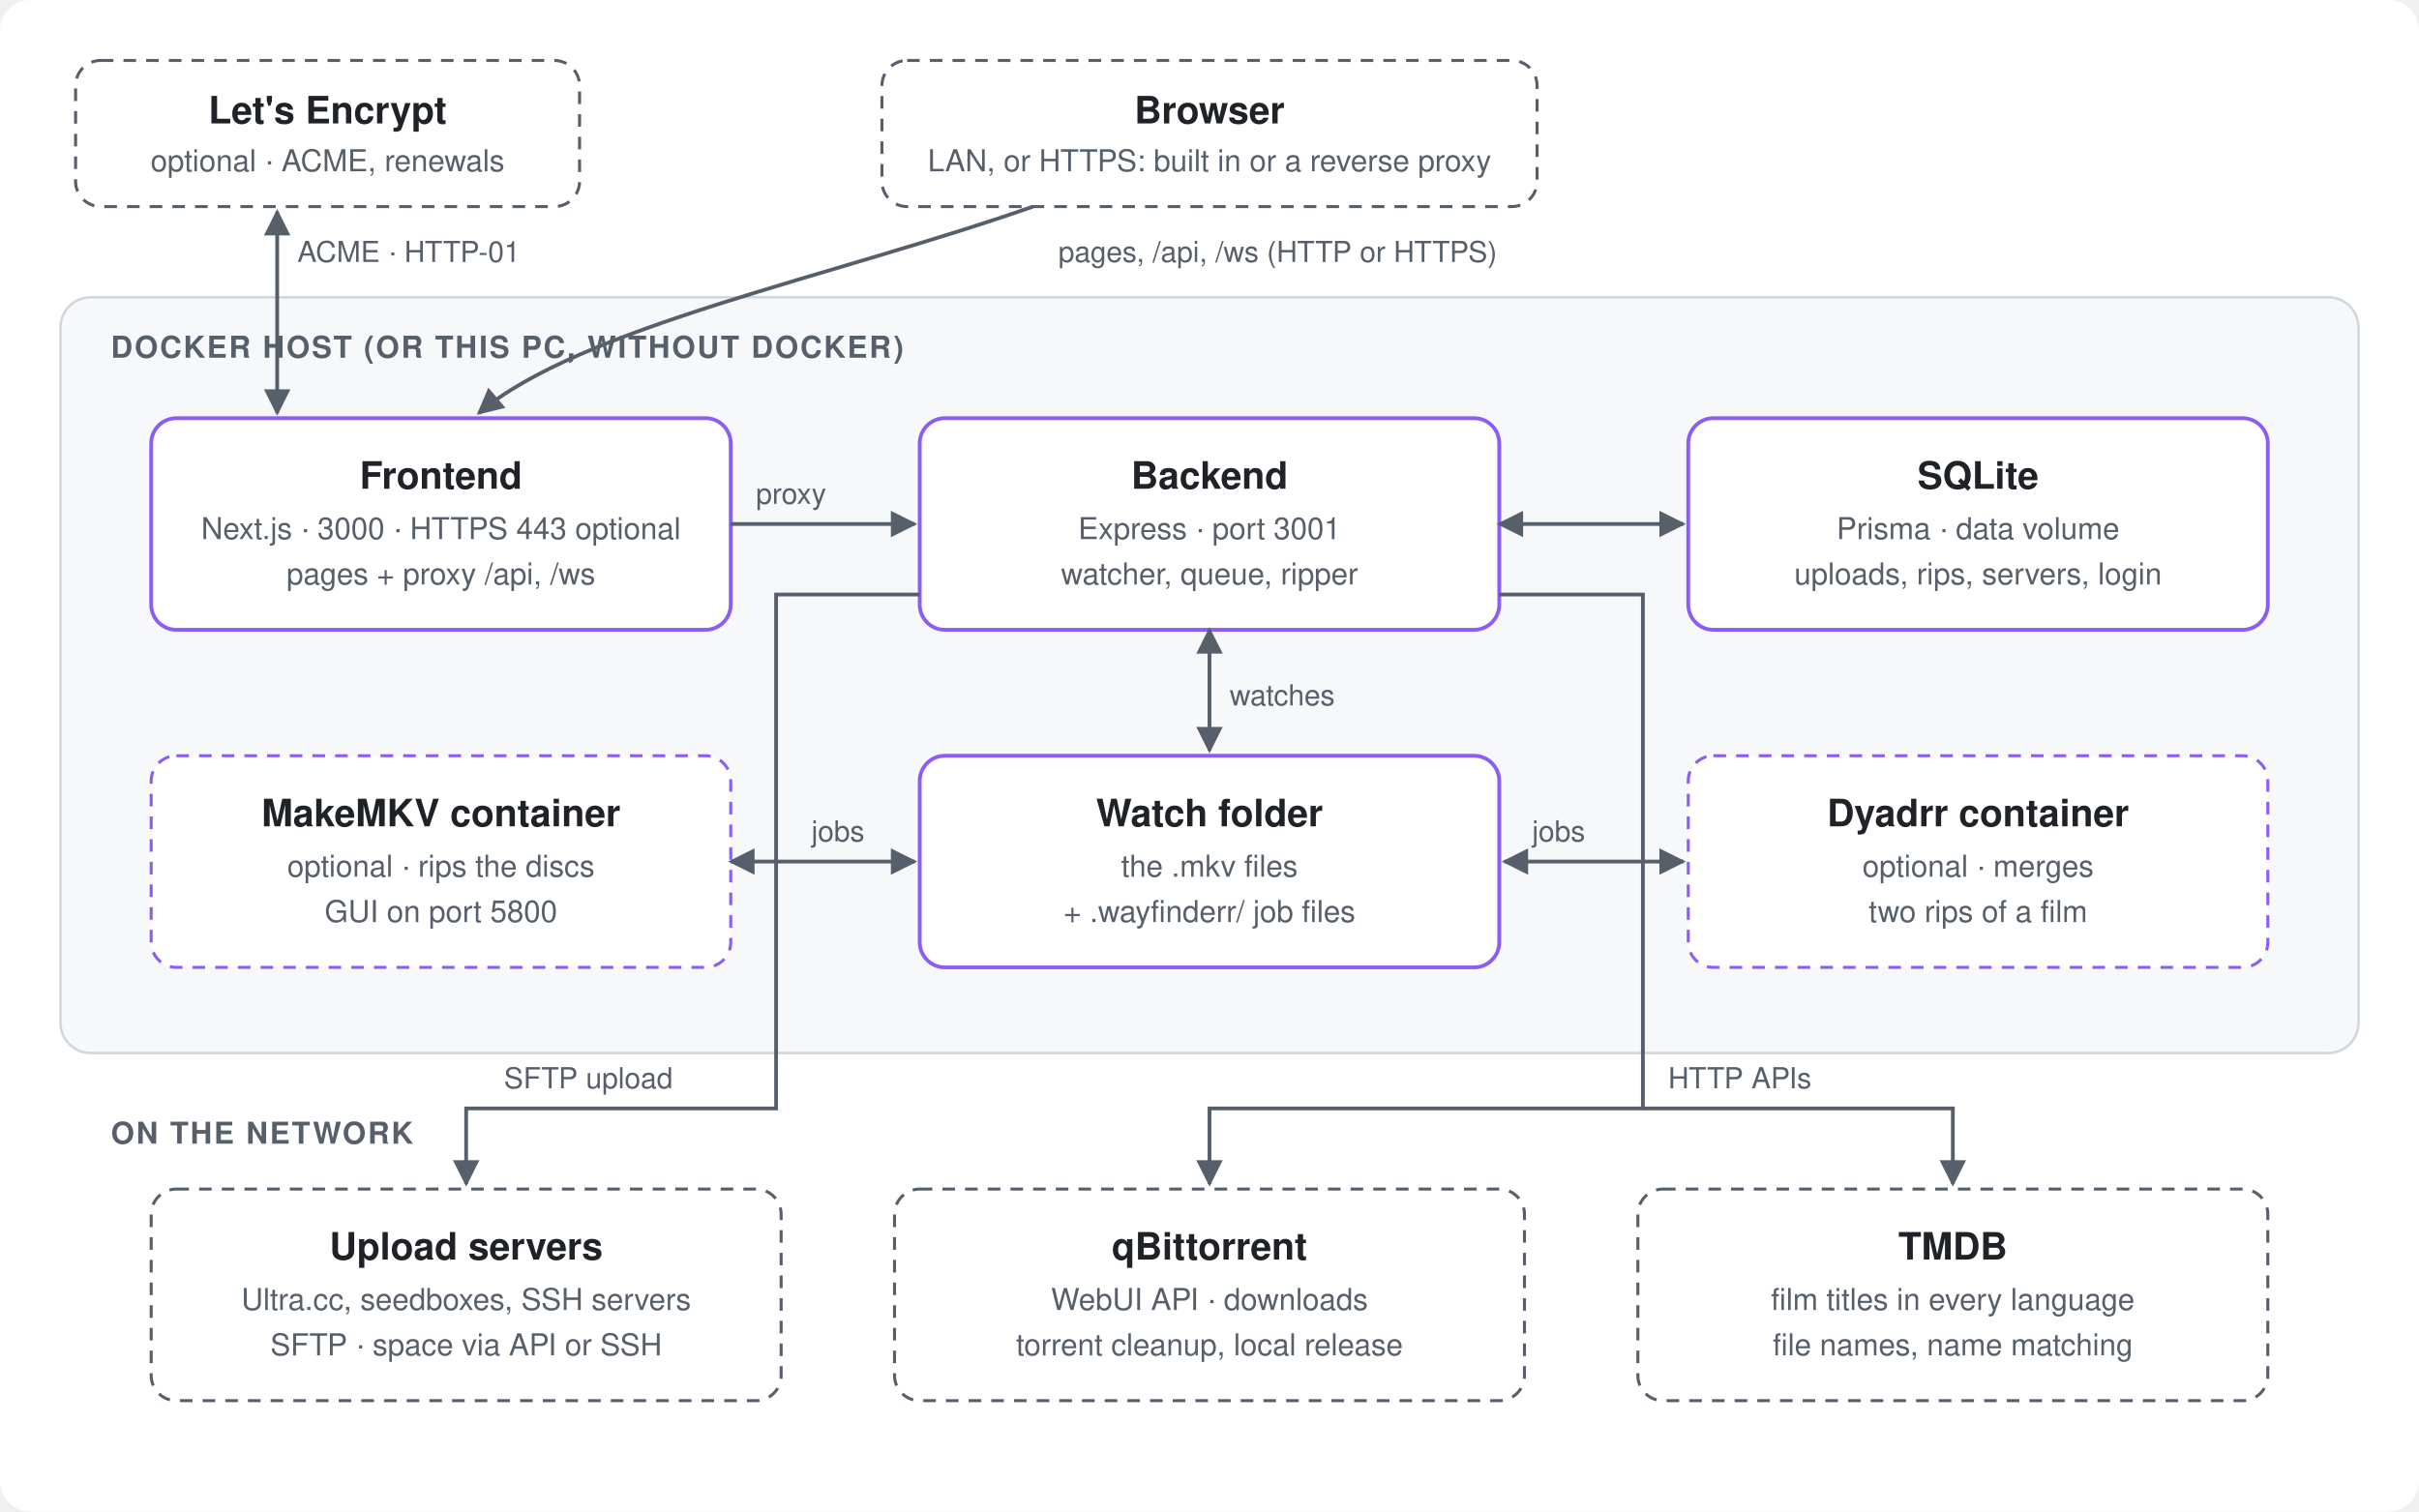
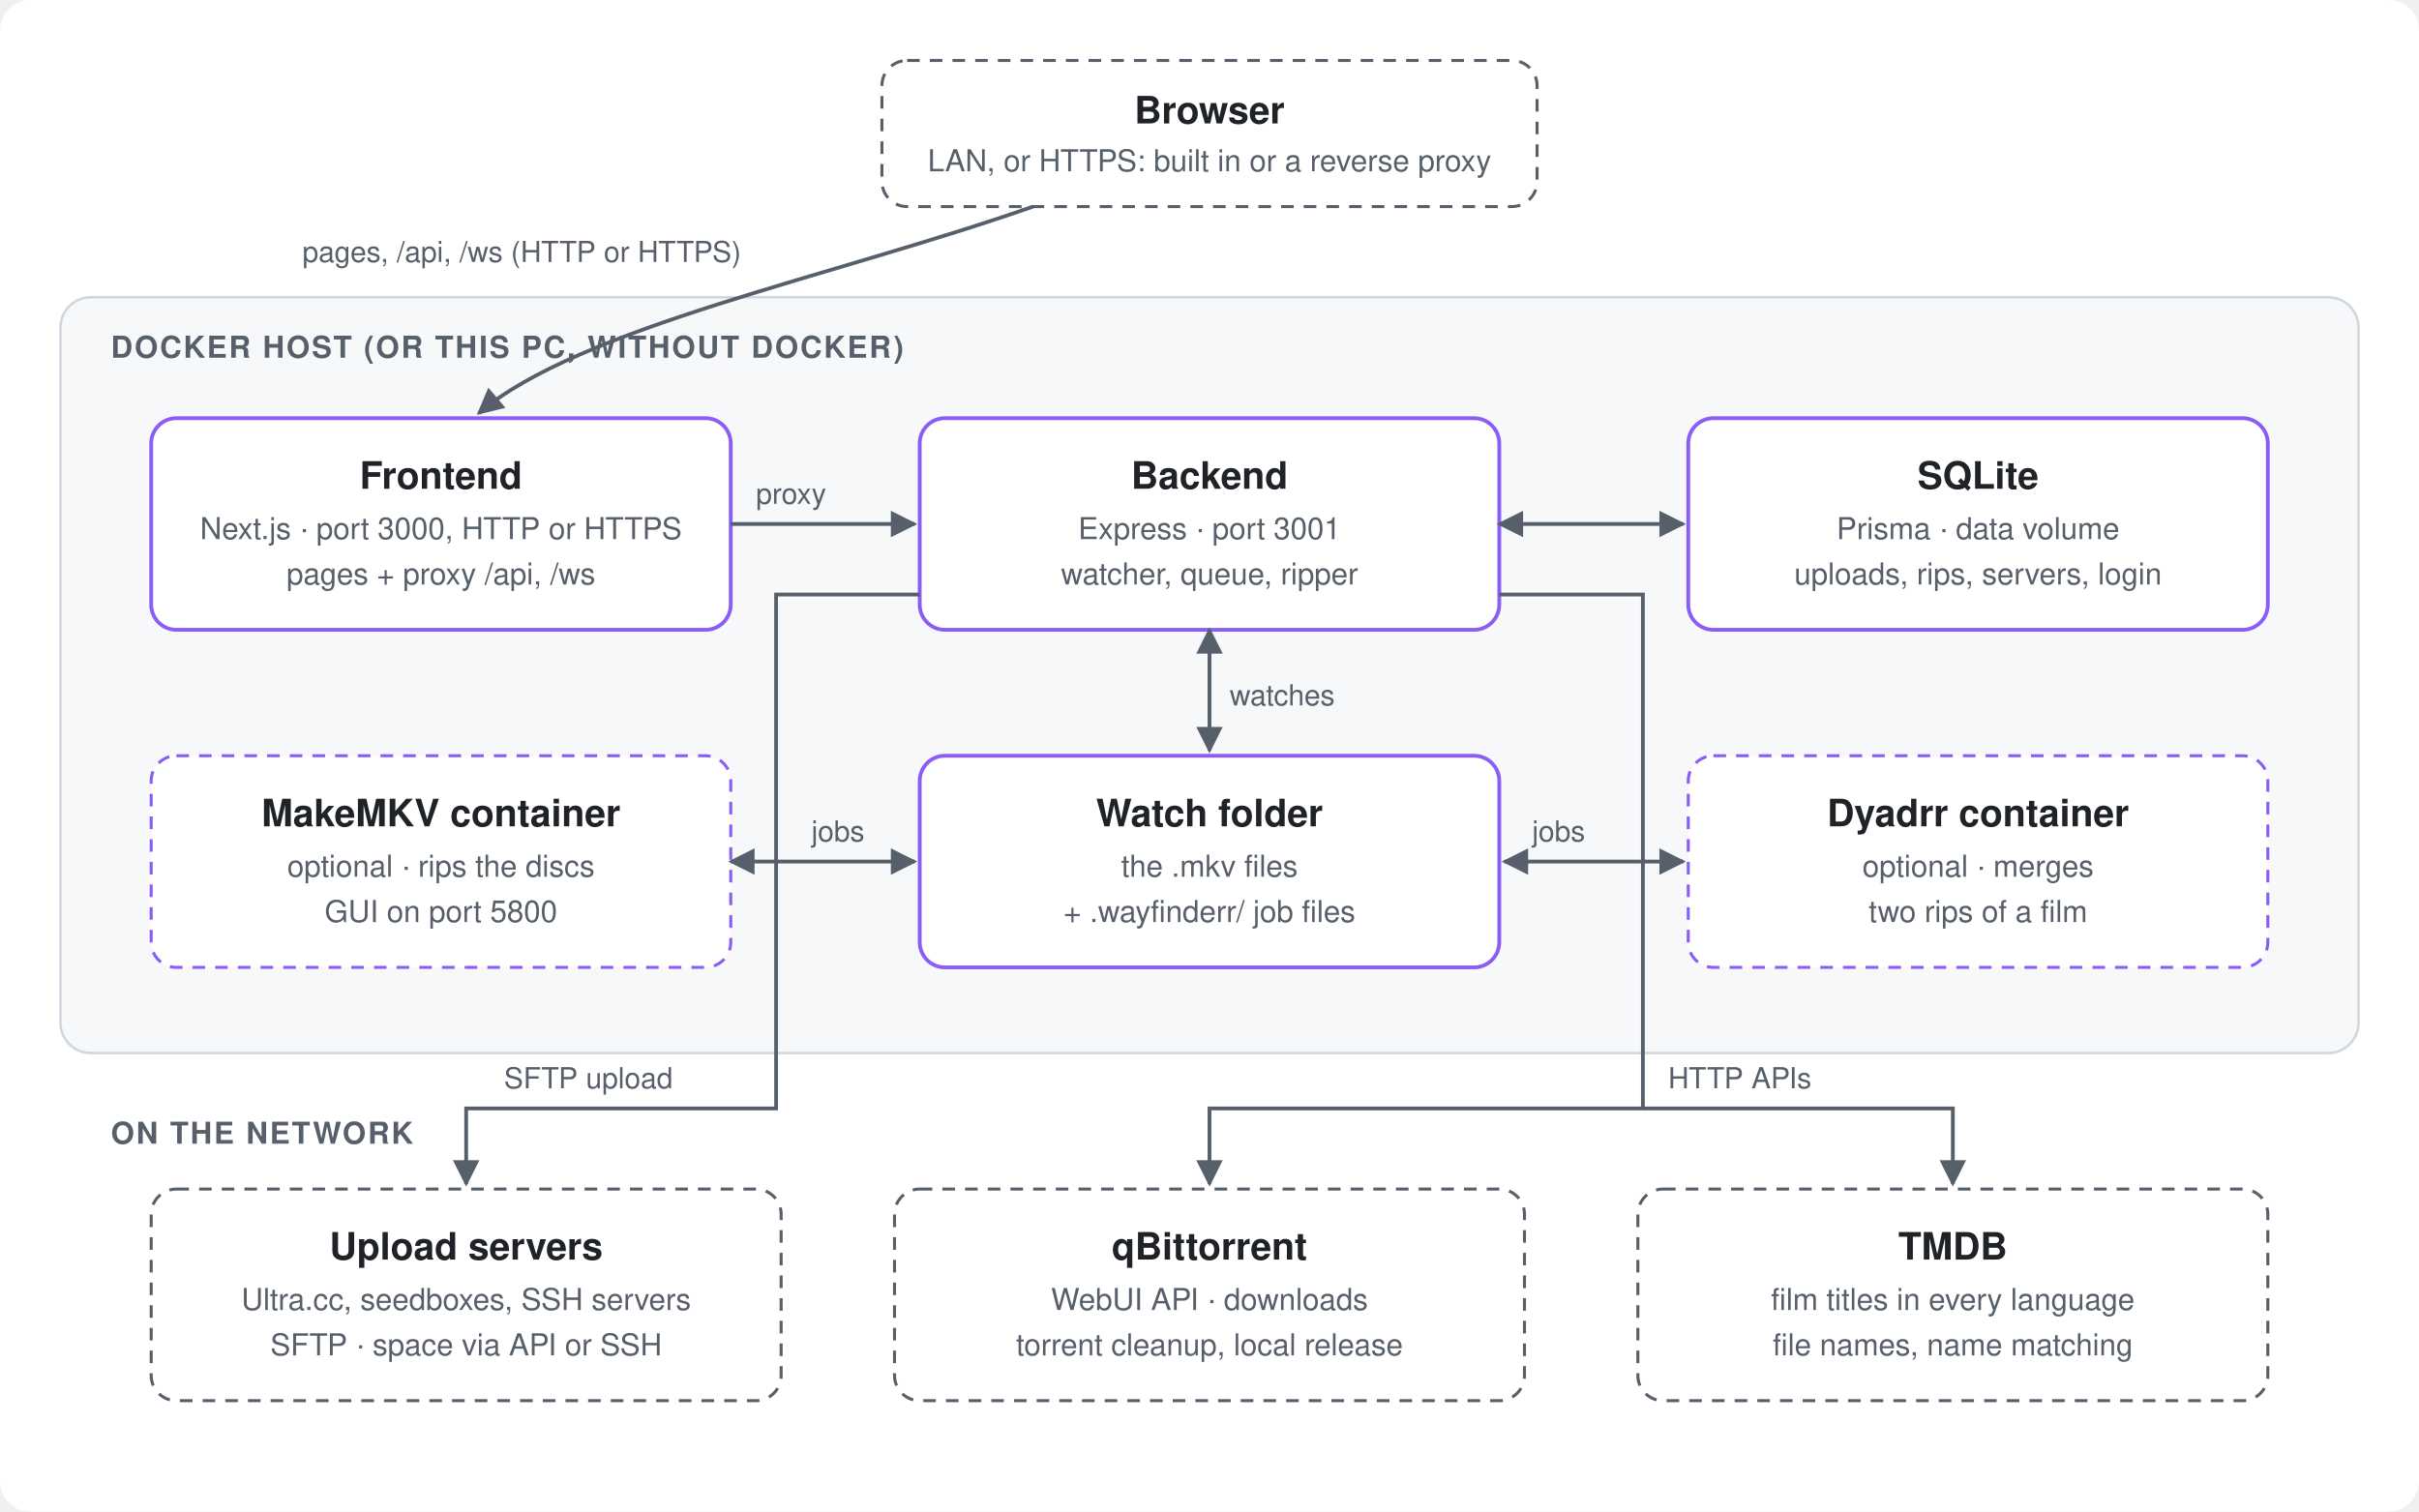
<svg xmlns="http://www.w3.org/2000/svg" viewBox="0 0 960 600" width="960" height="600" font-family="-apple-system, BlinkMacSystemFont, 'Segoe UI', Helvetica, Arial, sans-serif" role="img" aria-labelledby="t d">
  <style>
    .bg { fill: #ffffff; }
    .zone { fill: #f6f8fa; stroke: #d0d7de; }
    .box { fill: #ffffff; stroke: #8b5cf6; stroke-width: 1.5; }
    .ext { fill: #ffffff; stroke: #57606a; stroke-width: 1.2; stroke-dasharray: 5 4; }
    .opt { fill: #ffffff; stroke: #8b5cf6; stroke-width: 1.2; stroke-dasharray: 5 4; }
    .title { fill: #1f2328; font-size: 15px; font-weight: 600; }
    .sub { fill: #57606a; font-size: 12px; }
    .zlabel { fill: #57606a; font-size: 12px; font-weight: 600; letter-spacing: .06em; }
    .edge { stroke: #57606a; stroke-width: 1.5; fill: none; }
    .elabel { fill: #57606a; font-size: 11.5px; }
    .arrow { fill: #57606a; }
    .accent { fill: #8b5cf6; }
    @media (prefers-color-scheme: dark) {
      .bg { fill: #0d1117; }
      .zone { fill: #161b22; stroke: #30363d; }
      .box, .ext, .opt { fill: #0d1117; }
      .box, .opt { stroke: #a78bfa; }
      .ext { stroke: #8b949e; }
      .title { fill: #e6edf3; }
      .sub, .zlabel, .elabel { fill: #8b949e; }
      .edge { stroke: #8b949e; }
      .arrow { fill: #8b949e; }
      .accent { fill: #a78bfa; }
    }
  </style>
  <defs>
    <marker id="a" viewBox="0 0 10 10" refX="9" refY="5" markerWidth="7" markerHeight="7" orient="auto-start-reverse">
      <path d="M0 0 L10 5 L0 10 z" class="arrow" />
    </marker>
  </defs>
  <rect class="bg" width="960" height="600" rx="12" />
  <rect class="ext" x="350" y="24" width="260" height="58" rx="10" />
  <text class="title" x="480" y="49" text-anchor="middle">Browser</text>
  <text class="sub" x="480" y="68" text-anchor="middle">LAN, or HTTPS: built in or a reverse proxy</text>
-   <rect class="ext" x="30" y="24" width="200" height="58" rx="10" />
-   <text class="title" x="130" y="49" text-anchor="middle">Let's Encrypt</text>
-   <text class="sub" x="130" y="68" text-anchor="middle">optional · ACME, renewals</text>
  <rect class="zone" x="24" y="118" width="912" height="300" rx="12" />
  <text class="zlabel" x="44" y="142">DOCKER HOST (OR THIS PC, WITHOUT DOCKER)</text>
  <rect class="box" x="60" y="166" width="230" height="84" rx="10" />
  <text class="title" x="175" y="194" text-anchor="middle">Frontend</text>
-   <text class="sub" x="175" y="214" text-anchor="middle">Next.js · 3000 · HTTPS 443 optional</text>
+   <text class="sub" x="175" y="214" text-anchor="middle">Next.js · port 3000, HTTP or HTTPS</text>
  <text class="sub" x="175" y="232" text-anchor="middle">pages + proxy /api, /ws</text>
  <rect class="box" x="365" y="166" width="230" height="84" rx="10" />
  <text class="title" x="480" y="194" text-anchor="middle">Backend</text>
  <text class="sub" x="480" y="214" text-anchor="middle">Express · port 3001</text>
  <text class="sub" x="480" y="232" text-anchor="middle">watcher, queue, ripper</text>
  <rect class="box" x="670" y="166" width="230" height="84" rx="10" />
  <text class="title" x="785" y="194" text-anchor="middle">SQLite</text>
  <text class="sub" x="785" y="214" text-anchor="middle">Prisma · data volume</text>
  <text class="sub" x="785" y="232" text-anchor="middle">uploads, rips, servers, login</text>
  <rect class="box" x="365" y="300" width="230" height="84" rx="10" />
  <text class="title" x="480" y="328" text-anchor="middle">Watch folder</text>
  <text class="sub" x="480" y="348" text-anchor="middle">the .mkv files</text>
  <text class="sub" x="480" y="366" text-anchor="middle">+ .wayfinderr/ job files</text>
  <rect class="opt" x="60" y="300" width="230" height="84" rx="10" />
  <text class="title" x="175" y="328" text-anchor="middle">MakeMKV container</text>
  <text class="sub" x="175" y="348" text-anchor="middle">optional · rips the discs</text>
  <text class="sub" x="175" y="366" text-anchor="middle">GUI on port 5800</text>
  <rect class="opt" x="670" y="300" width="230" height="84" rx="10" />
  <text class="title" x="785" y="328" text-anchor="middle">Dyadrr container</text>
  <text class="sub" x="785" y="348" text-anchor="middle">optional · merges</text>
  <text class="sub" x="785" y="366" text-anchor="middle">two rips of a film</text>
  <text class="zlabel" x="44" y="454">ON THE NETWORK</text>
  <rect class="ext" x="60" y="472" width="250" height="84" rx="10" />
  <text class="title" x="185" y="500" text-anchor="middle">Upload servers</text>
  <text class="sub" x="185" y="520" text-anchor="middle">Ultra.cc, seedboxes, SSH servers</text>
  <text class="sub" x="185" y="538" text-anchor="middle">SFTP · space via API or SSH</text>
  <rect class="ext" x="355" y="472" width="250" height="84" rx="10" />
  <text class="title" x="480" y="500" text-anchor="middle">qBittorrent</text>
  <text class="sub" x="480" y="520" text-anchor="middle">WebUI API · downloads</text>
  <text class="sub" x="480" y="538" text-anchor="middle">torrent cleanup, local release</text>
  <rect class="ext" x="650" y="472" width="250" height="84" rx="10" />
  <text class="title" x="775" y="500" text-anchor="middle">TMDB</text>
  <text class="sub" x="775" y="520" text-anchor="middle">film titles in every language</text>
  <text class="sub" x="775" y="538" text-anchor="middle">file names, name matching</text>
  <path class="edge" d="M410 82 C 330 110, 230 130, 190 164" marker-end="url(#a)" />
-   <text class="elabel" x="420" y="104">pages, /api, /ws (HTTP or HTTPS)</text>
-   <path class="edge" d="M110 164 V 84" marker-end="url(#a)" marker-start="url(#a)" />
-   <text class="elabel" x="118" y="104">ACME · HTTP-01</text>
+   <text class="elabel" x="120" y="104">pages, /api, /ws (HTTP or HTTPS)</text>
  <path class="edge" d="M290 208 L 363 208" marker-end="url(#a)" />
  <text class="elabel" x="300" y="200">proxy</text>
  <path class="edge" d="M595 208 L 668 208" marker-end="url(#a)" marker-start="url(#a)" />
  <path class="edge" d="M480 250 L 480 298" marker-end="url(#a)" marker-start="url(#a)" />
  <text class="elabel" x="488" y="280">watches</text>
  <path class="edge" d="M290 342 L 363 342" marker-end="url(#a)" marker-start="url(#a)" />
  <text class="elabel" x="322" y="334">jobs</text>
  <path class="edge" d="M668 342 L 597 342" marker-end="url(#a)" marker-start="url(#a)" />
  <text class="elabel" x="608" y="334">jobs</text>
  <path class="edge" d="M365 236 H 308 V 440 H 185 V 470" marker-end="url(#a)" />
  <text class="elabel" x="200" y="432">SFTP upload</text>
  <path class="edge" d="M595 236 H 652 V 440 H 480 V 470" marker-end="url(#a)" />
  <path class="edge" d="M652 440 H 775 V 470" marker-end="url(#a)" />
  <text class="elabel" x="662" y="432">HTTP APIs</text>
</svg>
